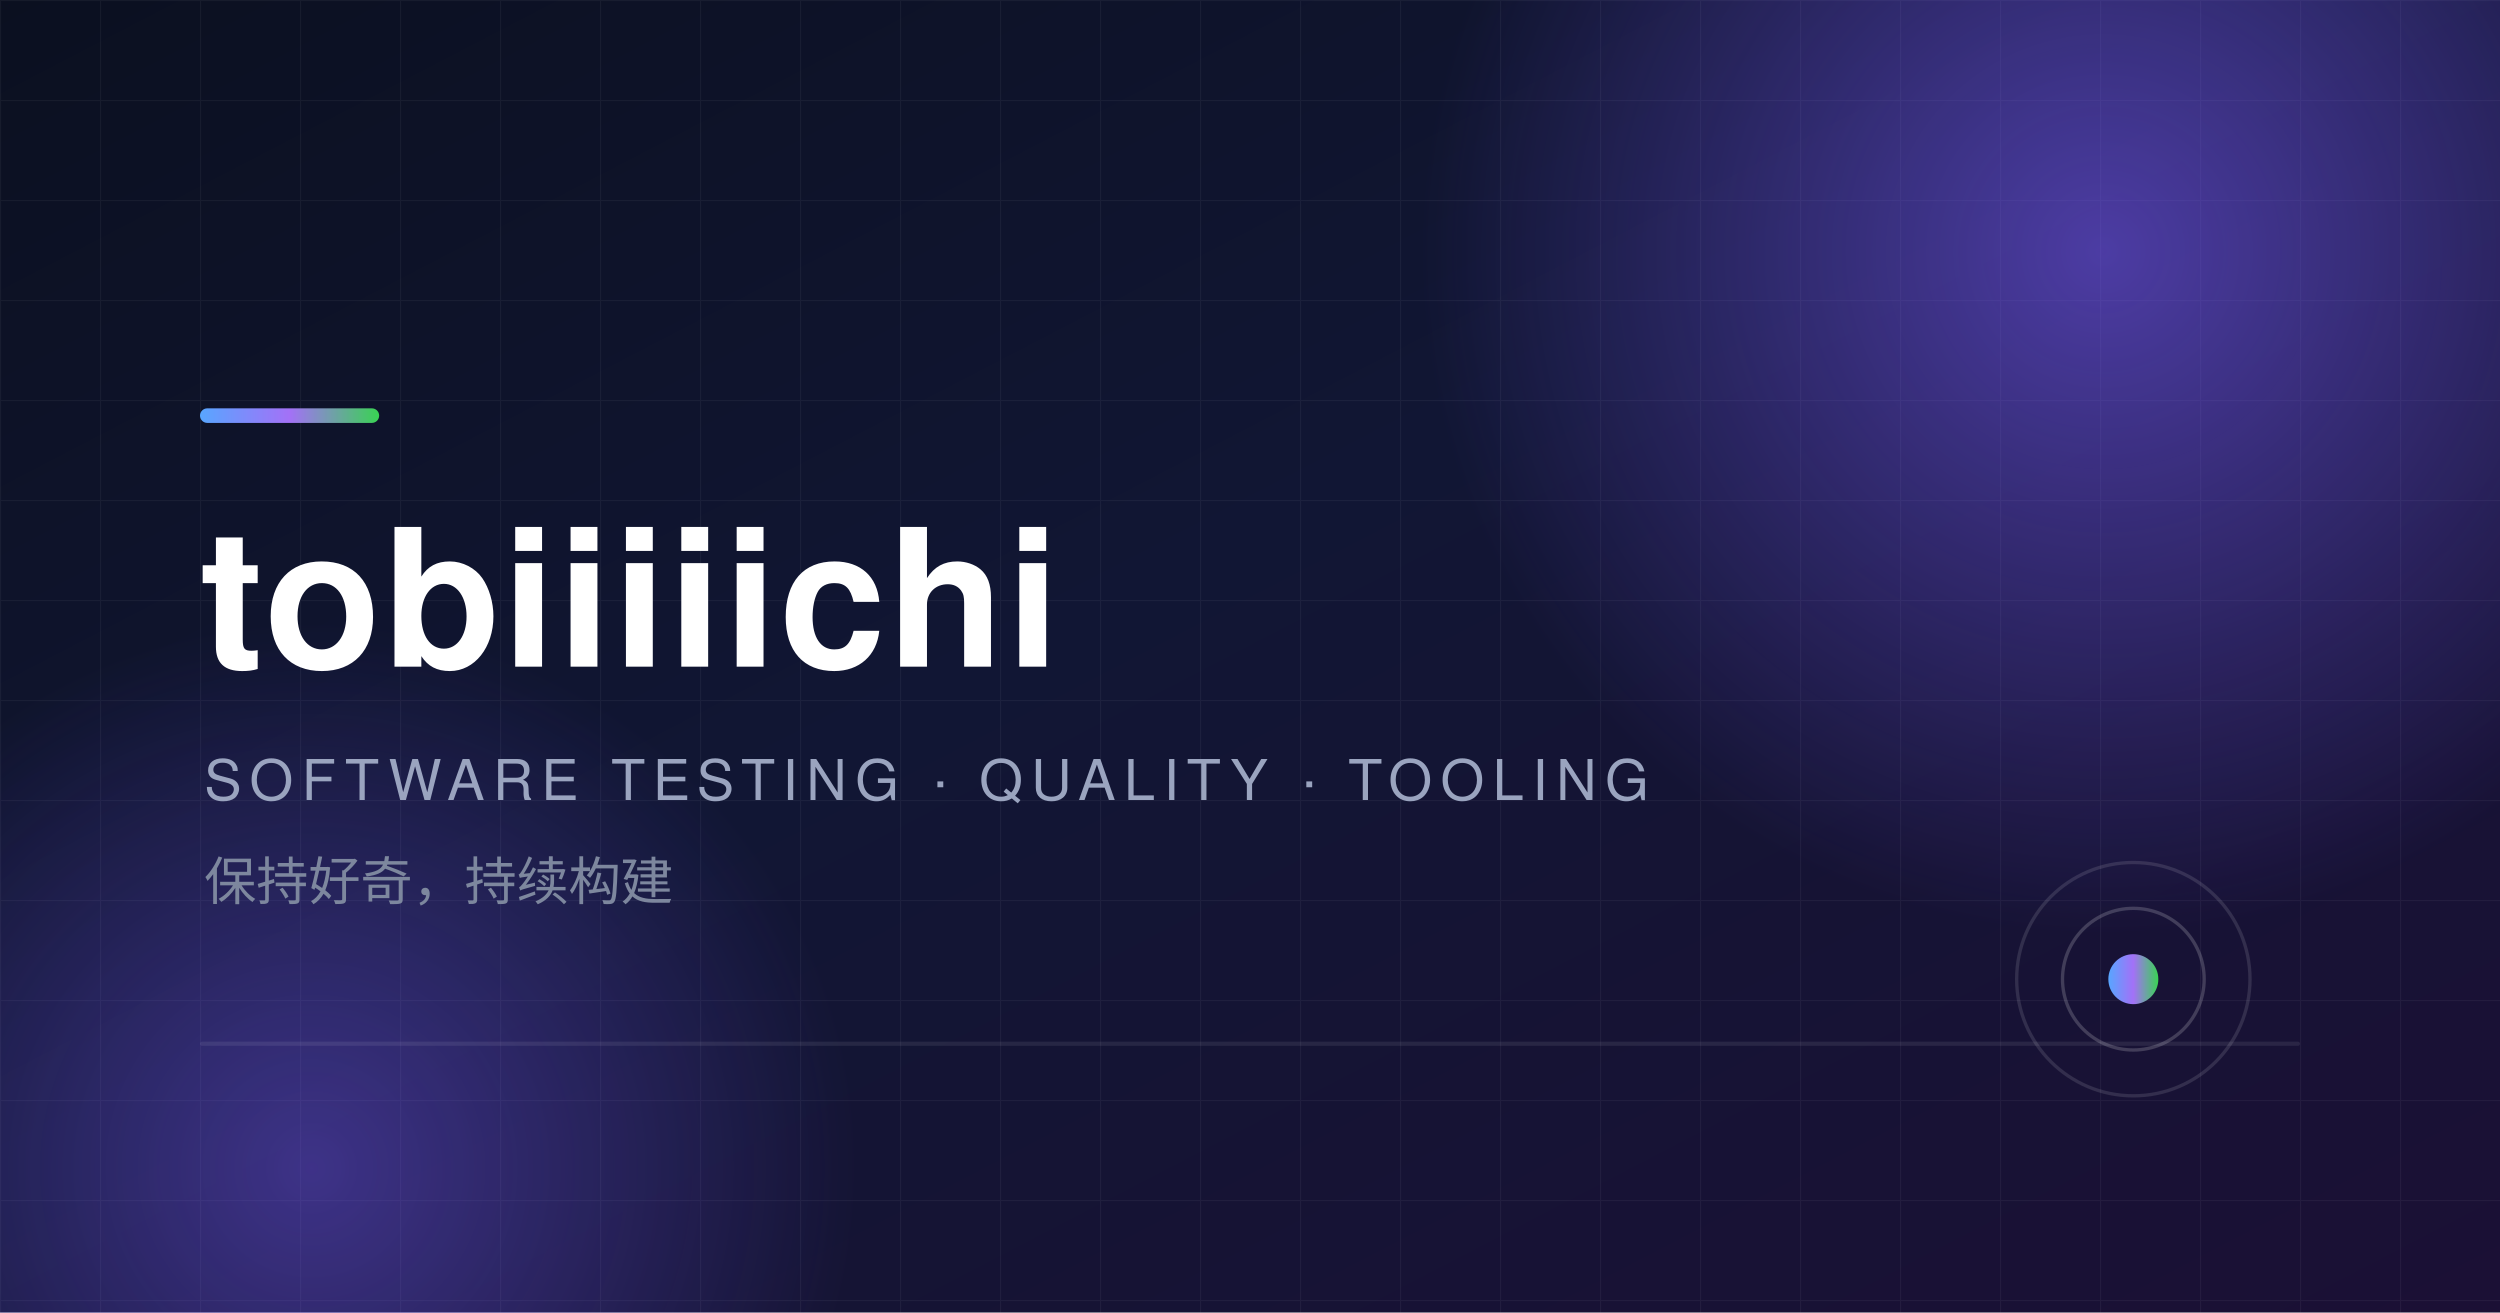
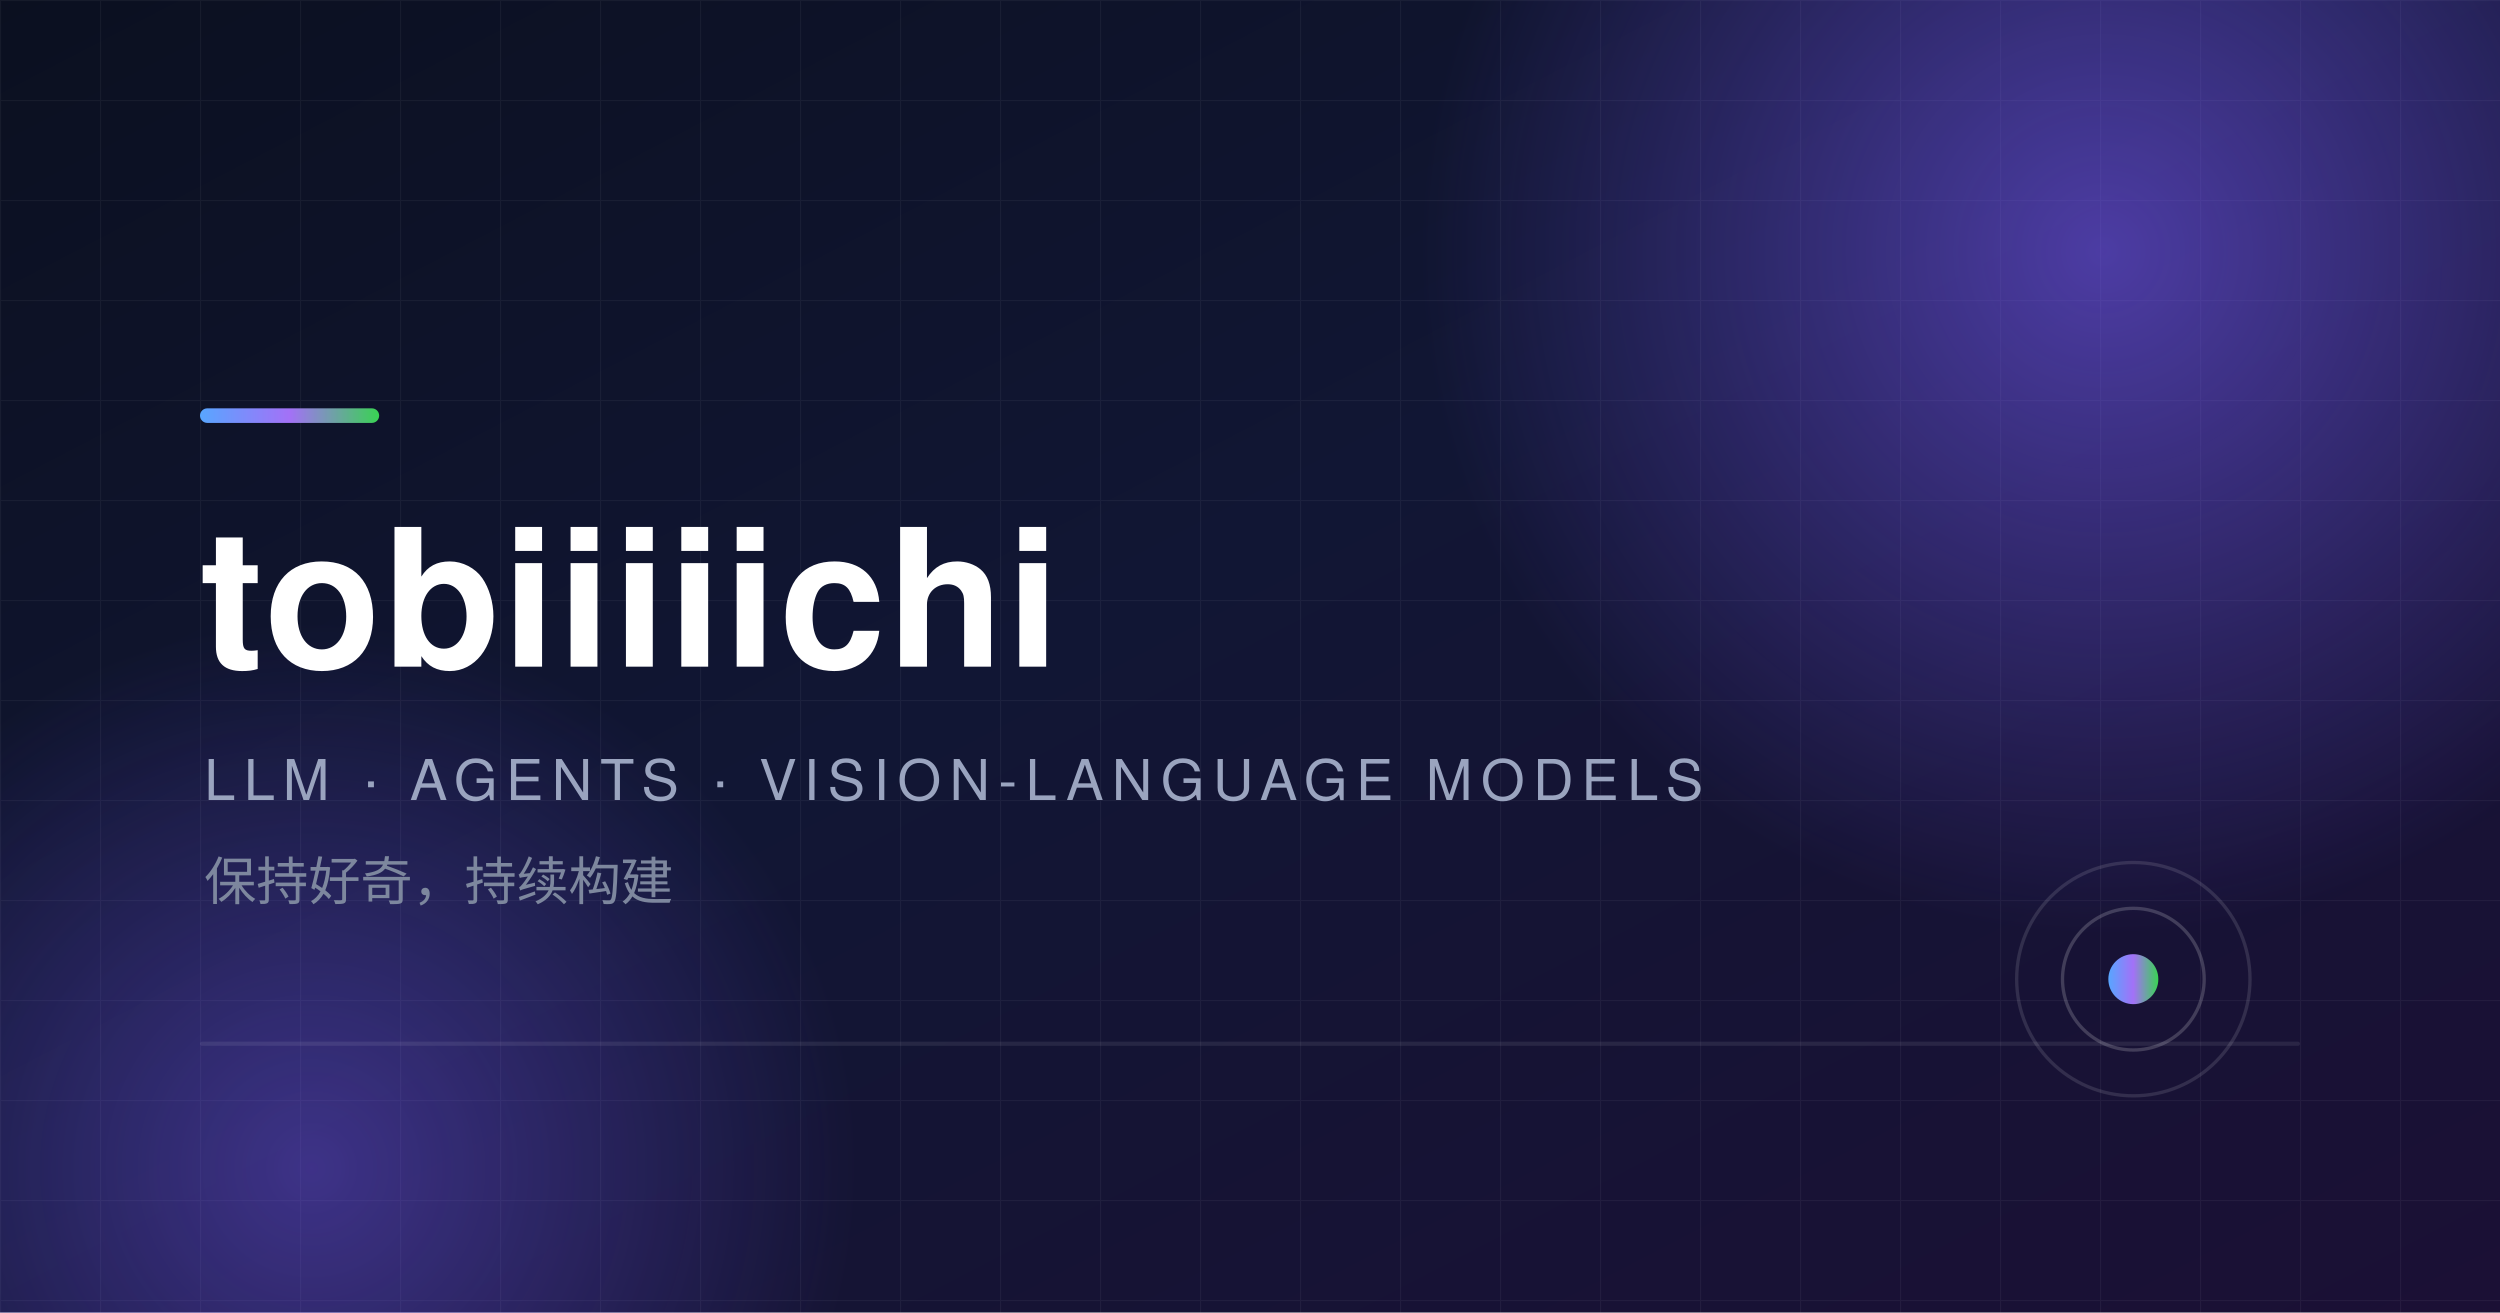
<svg xmlns="http://www.w3.org/2000/svg" width="1200" height="630" viewBox="0 0 1200 630" role="img" aria-label="tobiiiiichi">
  <defs>
    <linearGradient id="bg" x1="0" y1="0" x2="1" y2="1">
      <stop offset="0%" stop-color="#0b1020" />
      <stop offset="45%" stop-color="#111634" />
      <stop offset="100%" stop-color="#1b1035" />
    </linearGradient>
    <linearGradient id="accent" x1="0" y1="0" x2="1" y2="0">
      <stop offset="0%" stop-color="#58a6ff" />
      <stop offset="50%" stop-color="#a371f7" />
      <stop offset="100%" stop-color="#39d353" />
    </linearGradient>
    <radialGradient id="glow" cx="50%" cy="50%" r="50%">
      <stop offset="0%" stop-color="#7c5cff" stop-opacity="0.55" />
      <stop offset="100%" stop-color="#7c5cff" stop-opacity="0" />
    </radialGradient>
    <pattern id="grid" width="48" height="48" patternUnits="userSpaceOnUse">
      <path d="M48 0H0V48" fill="none" stroke="#ffffff" stroke-opacity="0.05" stroke-width="1" />
    </pattern>
  </defs>
  <rect width="1200" height="630" fill="url(#bg)" />
  <rect width="1200" height="630" fill="url(#grid)" />
  <circle cx="1010" cy="120" r="330" fill="url(#glow)" />
  <circle cx="150" cy="560" r="260" fill="url(#glow)" opacity="0.75" />
  <rect x="96" y="196" width="86" height="7" rx="3.5" fill="url(#accent)" />
  <g font-family="'Helvetica Neue', Helvetica, Arial, 'PingFang SC', sans-serif">
    <text x="96" y="320" fill="#ffffff" font-size="92" font-weight="700" letter-spacing="1">tobiiiiichi</text>
-     <text x="98" y="384" fill="#9aa4bf" font-size="27" letter-spacing="4">SOFTWARE TESTING · QUALITY · TOOLING</text>
+     <text x="98" y="384" fill="#9aa4bf" font-size="27" letter-spacing="4">LLM · AGENTS · VISION-LANGUAGE MODELS</text>
    <text x="98" y="432" fill="#7d879e" font-size="25">保持好奇，持续构建</text>
  </g>
  <rect x="96" y="500" width="1008" height="2" rx="1" fill="#ffffff" fill-opacity="0.08" />
  <g transform="translate(1024,470)">
    <circle cx="0" cy="0" r="56" fill="none" stroke="#ffffff" stroke-opacity="0.12" stroke-width="1.6" />
    <circle cx="0" cy="0" r="34" fill="none" stroke="#ffffff" stroke-opacity="0.18" stroke-width="1.6" />
    <circle cx="0" cy="0" r="12" fill="url(#accent)" />
  </g>
</svg>
